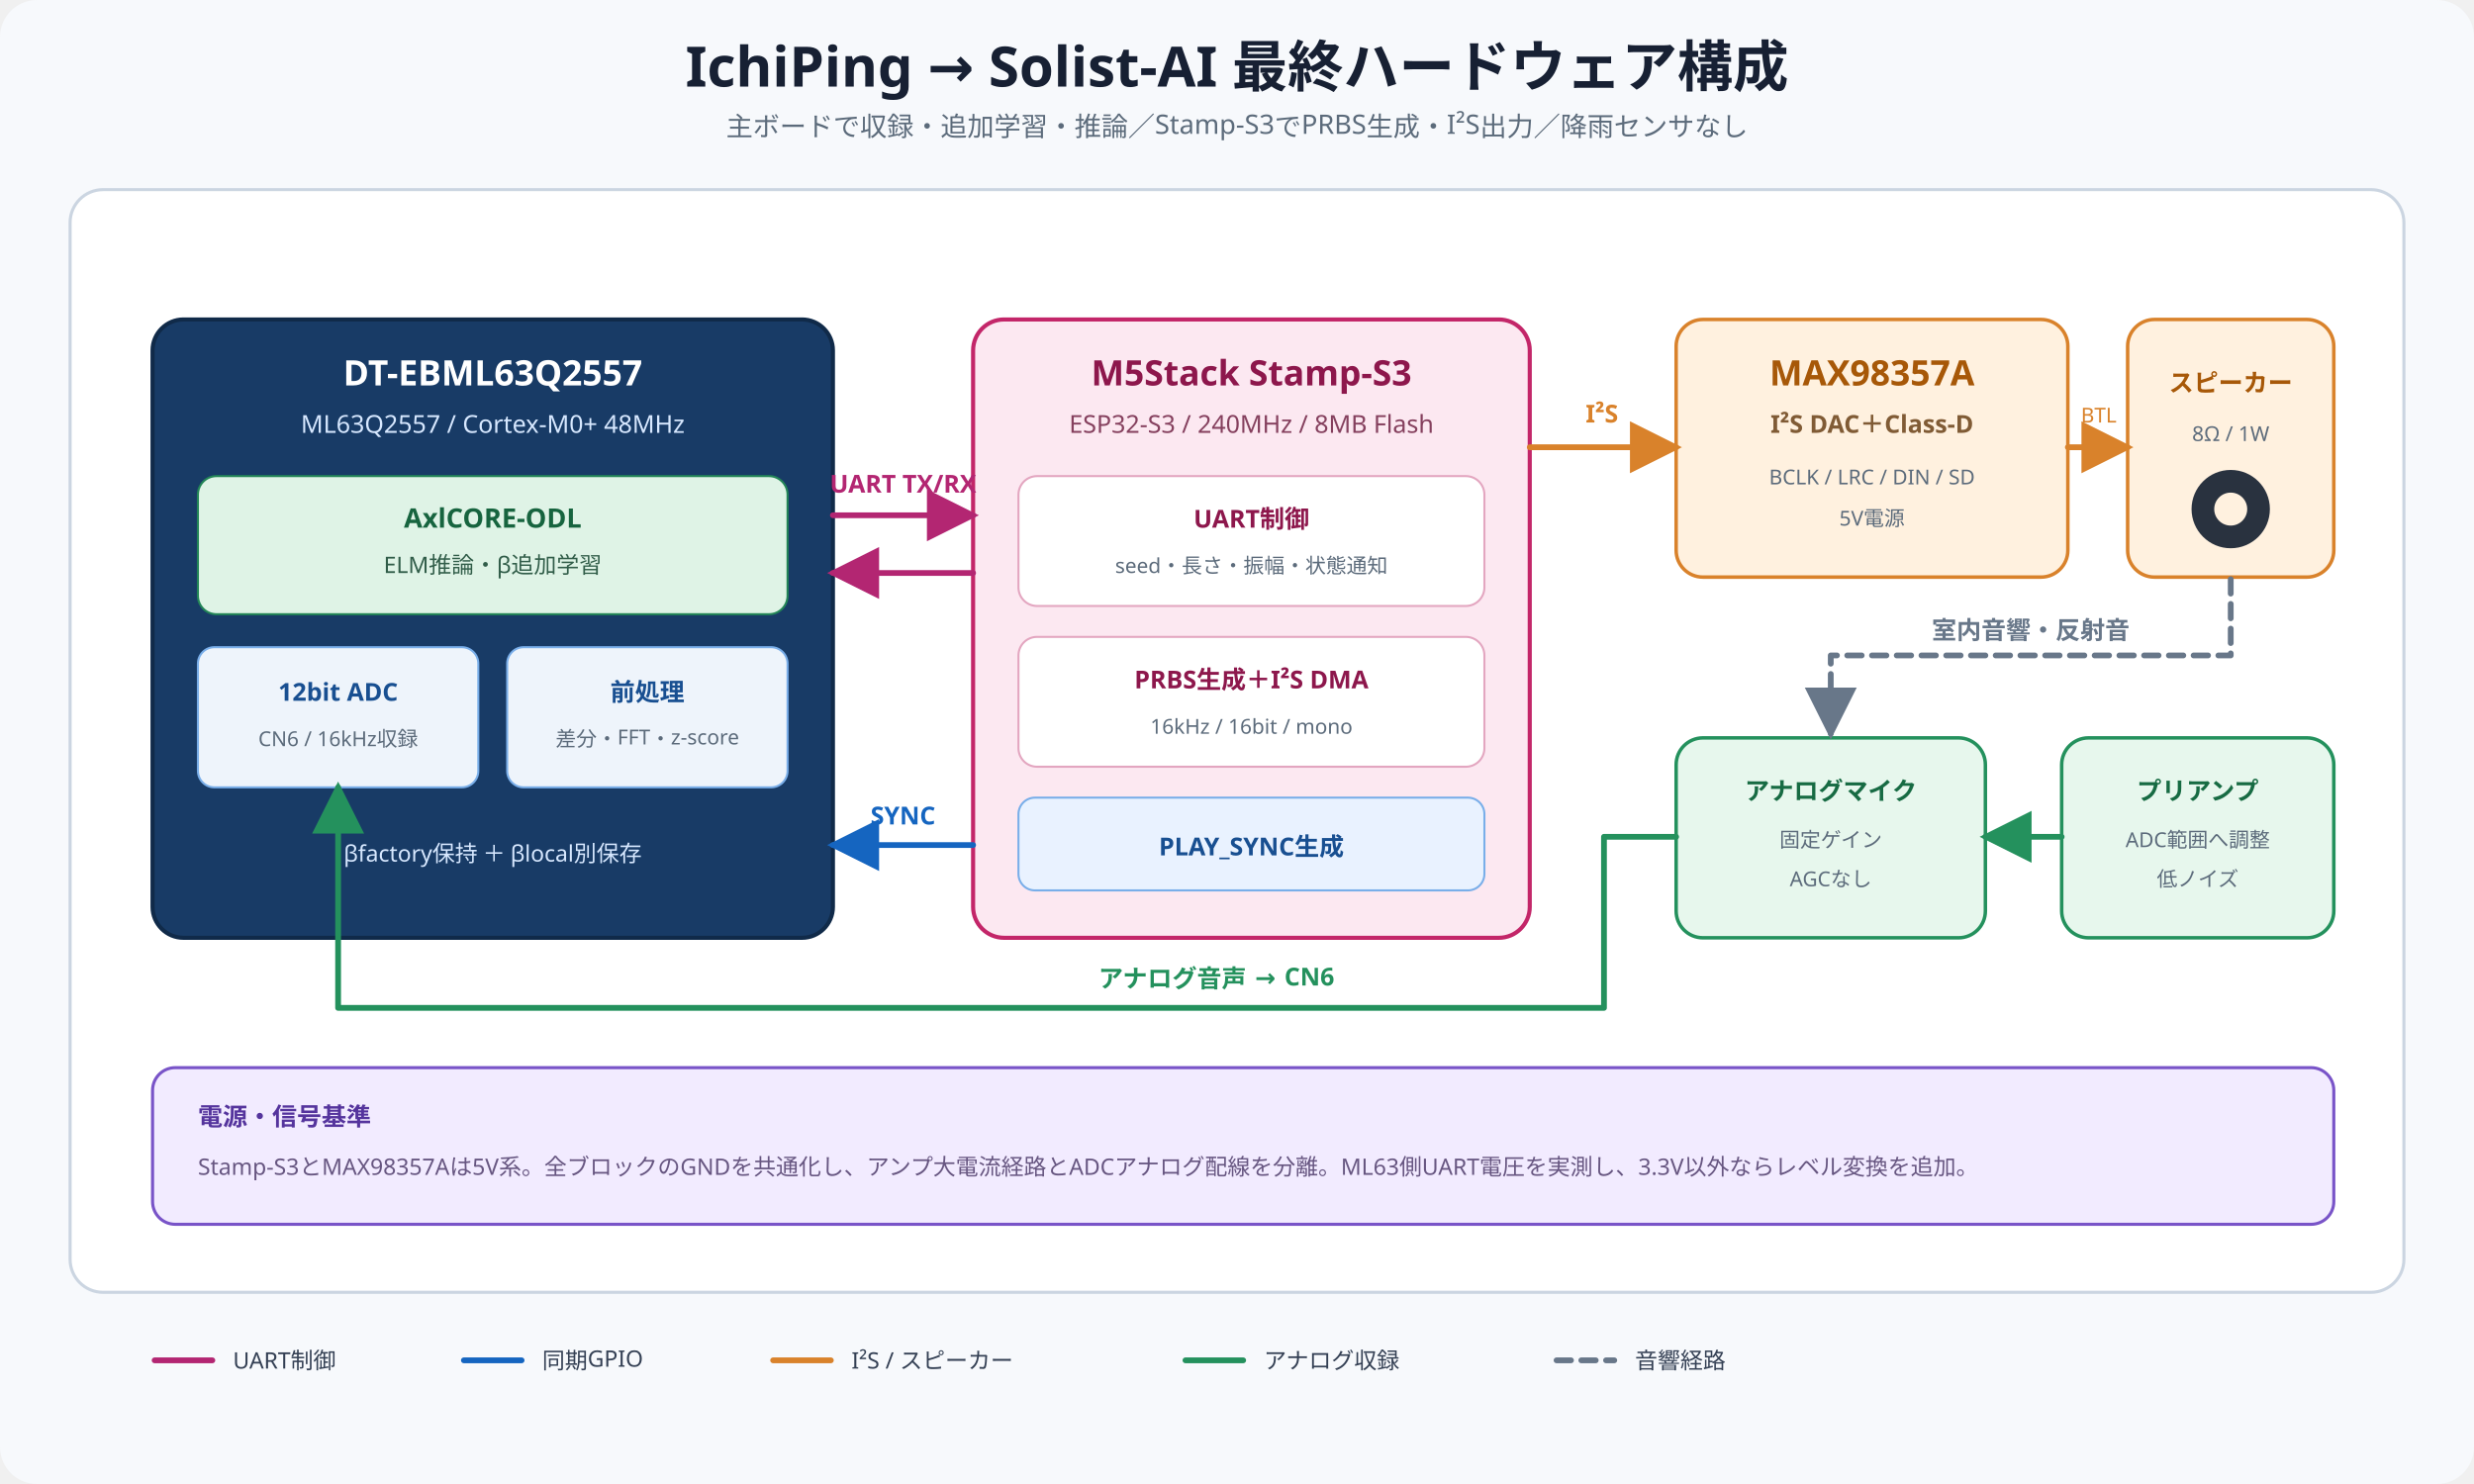
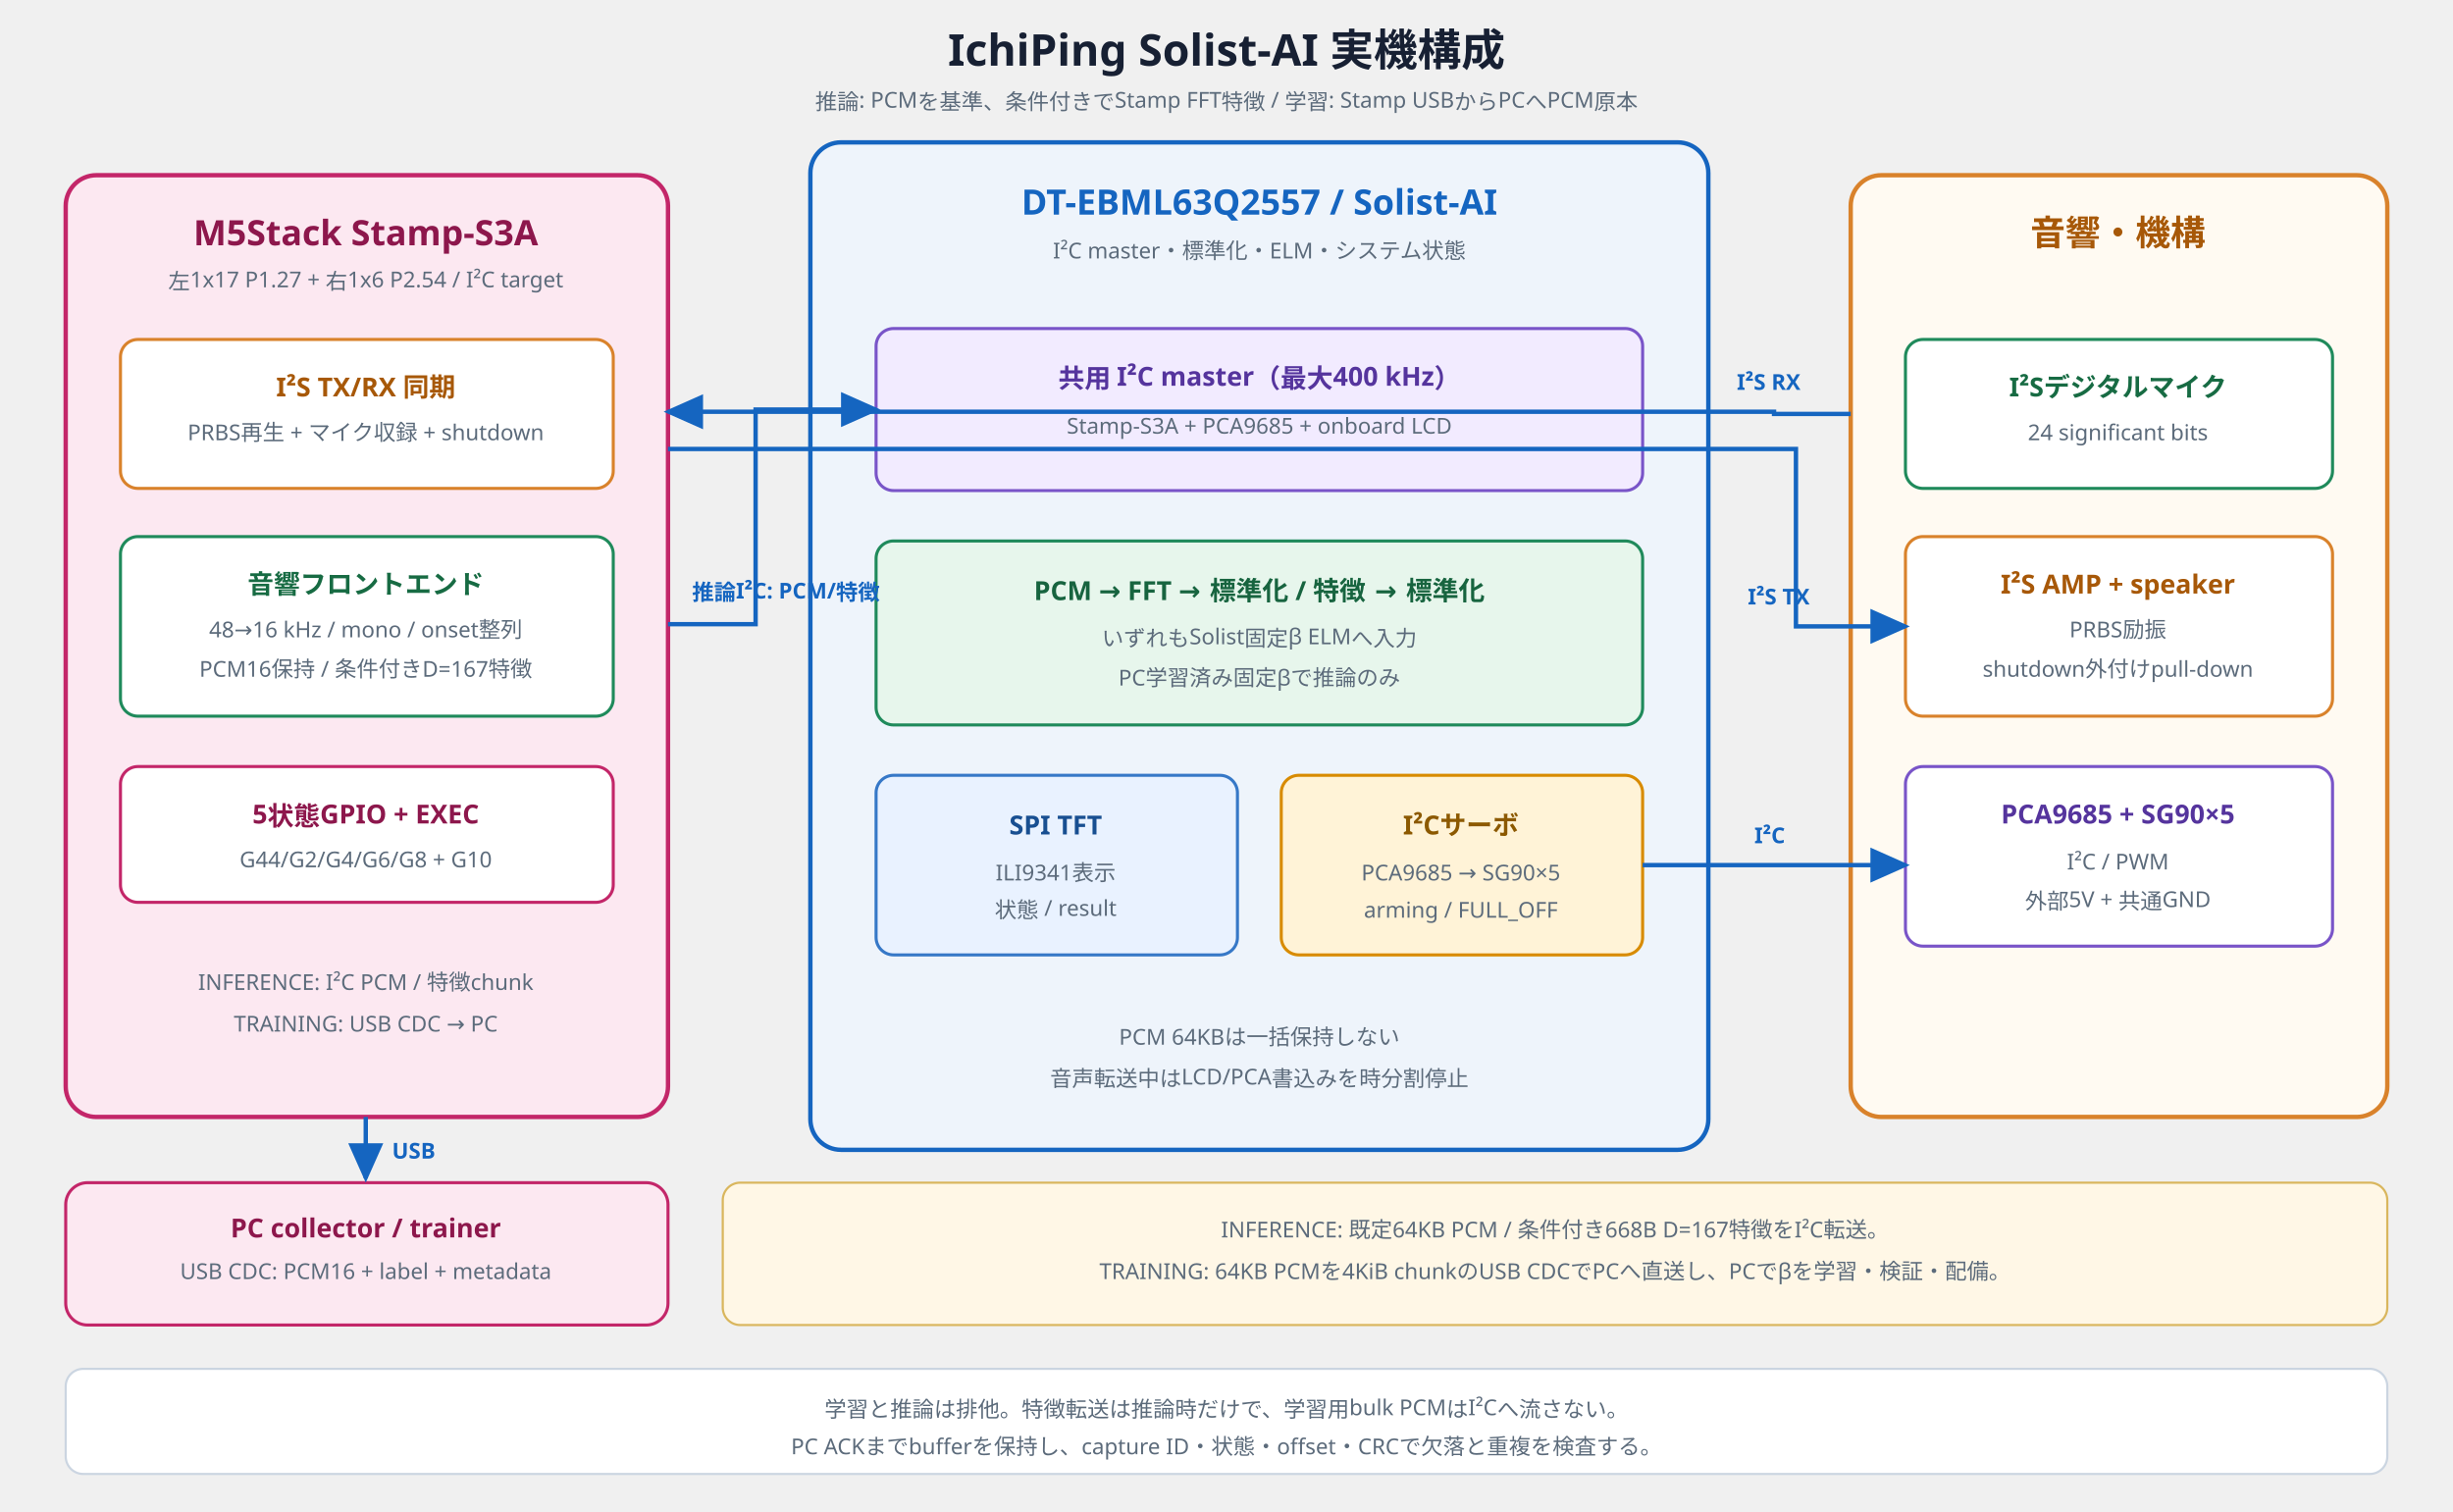
- <svg xmlns="http://www.w3.org/2000/svg" viewBox="0 0 1200 720" role="img" aria-labelledby="title desc" font-family="'Yu Gothic UI','Meiryo','Segoe UI',sans-serif">
+ <svg xmlns="http://www.w3.org/2000/svg" viewBox="0 0 1120 690" font-family="Yu Gothic UI, Meiryo, Segoe UI, sans-serif">
  <defs>
-     <style>
-       .title{font-size:27px;font-weight:800;fill:#172033}.sub{font-size:13px;fill:#5c6b7b}
-       .panel{fill:#fff;stroke:#cbd5e1;stroke-width:1.5}.main{fill:#183b66;stroke:#102a49;stroke-width:2}
-       .child{fill:#fce8f1;stroke:#c32669;stroke-width:2}.audio{fill:#fff1df;stroke:#d9822b;stroke-width:1.7}
-       .sense{fill:#e7f7ed;stroke:#24915d;stroke-width:1.7}.power{fill:#f2ebff;stroke:#7954c8;stroke-width:1.5}
-       .head{font-size:17px;font-weight:800}.label{font-size:12px;font-weight:700}.small{font-size:10px}.white{fill:#fff}.muted{fill:#5c6b7b}
-       .wire{fill:none;stroke-width:2.8;stroke-linecap:round;stroke-linejoin:round}.uart{stroke:#b32672}.sync{stroke:#1565c0}.i2s{stroke:#d9822b}.analog{stroke:#24915d}.acoustic{stroke:#687789;stroke-dasharray:7 5}
-     </style>
-     <marker id="a-uart" markerWidth="9" markerHeight="9" refX="8" refY="4.5" orient="auto">
-       <path d="M0 0L9 4.5L0 9Z" fill="#b32672" />
+     <marker id="a" markerWidth="9" markerHeight="9" refX="8" refY="4" orient="auto">
+       <path d="M0 0L9 4L0 8Z" fill="#1565c0" />
    </marker>
-     <marker id="a-blue" markerWidth="9" markerHeight="9" refX="8" refY="4.5" orient="auto">
-       <path d="M0 0L9 4.5L0 9Z" fill="#1565c0" />
-     </marker>
-     <marker id="a-orange" markerWidth="9" markerHeight="9" refX="8" refY="4.5" orient="auto">
-       <path d="M0 0L9 4.5L0 9Z" fill="#d9822b" />
-     </marker>
-     <marker id="a-green" markerWidth="9" markerHeight="9" refX="8" refY="4.5" orient="auto">
-       <path d="M0 0L9 4.5L0 9Z" fill="#24915d" />
-     </marker>
-     <marker id="a-gray" markerWidth="9" markerHeight="9" refX="8" refY="4.5" orient="auto">
-       <path d="M0 0L9 4.5L0 9Z" fill="#687789" />
-     </marker>
+     <style>.t{font-size:20px;font-weight:800;fill:#172033}.p{font-size:16px;font-weight:800}.b{font-size:12px;font-weight:700}.s{font-size:10px;fill:#5c6b7b}.box{stroke-width:1.4}.w{fill:none;stroke:#1565c0;stroke-width:2;marker-end:url(#a)}.l{font-size:10px;font-weight:700;fill:#1565c0}</style>
  </defs>
-   <rect width="1200" height="720" rx="18" fill="#f7f9fc" />
-   <text class="title" x="600" y="42" text-anchor="middle">IchiPing → Solist-AI 最終ハードウェア構成</text>
-   <text class="sub" x="600" y="66" text-anchor="middle">主ボードで収録・追加学習・推論／Stamp-S3でPRBS生成・I²S出力／降雨センサなし</text>
-   <rect class="panel" x="34" y="92" width="1132" height="535" rx="16" />
-   <rect class="main" x="74" y="155" width="330" height="300" rx="15" />
-   <text class="head white" x="239" y="187" text-anchor="middle">DT-EBML63Q2557</text>
-   <text x="239" y="210" text-anchor="middle" font-size="12" fill="#d7e8ff">ML63Q2557 / Cortex-M0+ 48MHz</text>
-   <rect x="96" y="231" width="286" height="67" rx="9" fill="#dff3e6" stroke="#238657" />
-   <text x="239" y="256" text-anchor="middle" font-size="13" font-weight="800" fill="#17643f">AxlCORE-ODL</text>
-   <text x="239" y="278" text-anchor="middle" font-size="11" fill="#315d49">ELM推論・β追加学習</text>
-   <rect x="96" y="314" width="136" height="68" rx="8" fill="#eef4fb" stroke="#79aee9" />
-   <text x="164" y="340" text-anchor="middle" class="label" fill="#184f91">12bit ADC</text>
-   <text x="164" y="362" text-anchor="middle" class="small muted">CN6 / 16kHz収録</text>
-   <rect x="246" y="314" width="136" height="68" rx="8" fill="#eef4fb" stroke="#79aee9" />
-   <text x="314" y="340" text-anchor="middle" class="label" fill="#184f91">前処理</text>
-   <text x="314" y="362" text-anchor="middle" class="small muted">差分・FFT・z-score</text>
-   <text x="239" y="418" text-anchor="middle" font-size="11" fill="#d7e8ff">βfactory保持 ＋ βlocal別保存</text>
-   <rect class="child" x="472" y="155" width="270" height="300" rx="15" />
-   <text class="head" x="607" y="187" text-anchor="middle" fill="#8d174c">M5Stack Stamp-S3</text>
-   <text x="607" y="210" text-anchor="middle" font-size="12" fill="#85405e">ESP32-S3 / 240MHz / 8MB Flash</text>
-   <rect x="494" y="231" width="226" height="63" rx="9" fill="#fff" stroke="#e3a6c0" />
-   <text x="607" y="256" text-anchor="middle" class="label" fill="#8d174c">UART制御</text>
-   <text x="607" y="278" text-anchor="middle" class="small muted">seed・長さ・振幅・状態通知</text>
-   <rect x="494" y="309" width="226" height="63" rx="9" fill="#fff" stroke="#e3a6c0" />
-   <text x="607" y="334" text-anchor="middle" class="label" fill="#8d174c">PRBS生成＋I²S DMA</text>
-   <text x="607" y="356" text-anchor="middle" class="small muted">16kHz / 16bit / mono</text>
-   <rect x="494" y="387" width="226" height="45" rx="8" fill="#e9f2ff" stroke="#79aee9" />
-   <text x="607" y="415" text-anchor="middle" class="label" fill="#184f91">PLAY_SYNC生成</text>
-   <rect class="audio" x="813" y="155" width="190" height="125" rx="13" />
-   <text class="head" x="908" y="187" text-anchor="middle" fill="#a75808">MAX98357A</text>
-   <text x="908" y="210" text-anchor="middle" class="label" fill="#805b35">I²S DAC＋Class-D</text>
-   <text x="908" y="235" text-anchor="middle" class="small muted">BCLK / LRC / DIN / SD</text>
-   <text x="908" y="255" text-anchor="middle" class="small muted">5V電源</text>
-   <rect class="audio" x="1032" y="155" width="100" height="125" rx="13" />
-   <text x="1082" y="190" text-anchor="middle" class="label" fill="#a75808">スピーカー</text>
-   <text x="1082" y="214" text-anchor="middle" class="small muted">8Ω / 1W</text>
-   <circle cx="1082" cy="247" r="19" fill="#29323f" />
-   <circle cx="1082" cy="247" r="8" fill="#fff1df" />
-   <rect class="sense" x="813" y="358" width="150" height="97" rx="13" />
-   <text x="888" y="388" text-anchor="middle" class="label" fill="#176b43">アナログマイク</text>
-   <text x="888" y="411" text-anchor="middle" class="small muted">固定ゲイン</text>
-   <text x="888" y="430" text-anchor="middle" class="small muted">AGCなし</text>
-   <rect class="sense" x="1000" y="358" width="132" height="97" rx="13" />
-   <text x="1066" y="388" text-anchor="middle" class="label" fill="#176b43">プリアンプ</text>
-   <text x="1066" y="411" text-anchor="middle" class="small muted">ADC範囲へ調整</text>
-   <text x="1066" y="430" text-anchor="middle" class="small muted">低ノイズ</text>
-   <path class="wire uart" d="M404 250H472" marker-end="url(#a-uart)" />
-   <path class="wire uart" d="M472 278H404" marker-end="url(#a-uart)" />
-   <text x="438" y="239" text-anchor="middle" class="label" fill="#b32672">UART TX/RX</text>
-   <path class="wire sync" d="M472 410H404" marker-end="url(#a-blue)" />
-   <text x="438" y="400" text-anchor="middle" class="label" fill="#1565c0">SYNC</text>
-   <path class="wire i2s" d="M742 217H813" marker-end="url(#a-orange)" />
-   <text x="777" y="205" text-anchor="middle" class="label" fill="#d9822b">I²S</text>
-   <path class="wire i2s" d="M1003 217H1032" marker-end="url(#a-orange)" />
-   <text x="1018" y="205" text-anchor="middle" class="small" fill="#d9822b">BTL</text>
-   <path class="wire analog" d="M1000 406H963" marker-end="url(#a-green)" />
-   <path class="wire analog" d="M813 406H778V489H164V382" marker-end="url(#a-green)" />
-   <text x="590" y="479" text-anchor="middle" class="label" fill="#24915d">アナログ音声 → CN6</text>
-   <path class="wire acoustic" d="M1082 281V318H888V356" marker-end="url(#a-gray)" />
-   <text x="985" y="310" text-anchor="middle" class="label" fill="#687789">室内音響・反射音</text>
-   <rect class="power" x="74" y="518" width="1058" height="76" rx="11" />
-   <text x="96" y="546" class="label" fill="#55349d">電源・信号基準</text>
-   <text x="96" y="570" font-size="11" fill="#675681">Stamp-S3とMAX98357Aは5V系。全ブロックのGNDを共通化し、アンプ大電流経路とADCアナログ配線を分離。ML63側UART電圧を実測し、3.3V以外ならレベル変換を追加。</text>
-   <g transform="translate(75 660)">
-     <line class="wire uart" x1="0" y1="0" x2="28" y2="0" />
-     <text x="38" y="4" font-size="11" fill="#344054">UART制御</text>
-     <line class="wire sync" x1="150" y1="0" x2="178" y2="0" />
-     <text x="188" y="4" font-size="11" fill="#344054">同期GPIO</text>
-     <line class="wire i2s" x1="300" y1="0" x2="328" y2="0" />
-     <text x="338" y="4" font-size="11" fill="#344054">I²S / スピーカー</text>
-     <line class="wire analog" x1="500" y1="0" x2="528" y2="0" />
-     <text x="538" y="4" font-size="11" fill="#344054">アナログ収録</text>
-     <line class="wire acoustic" x1="680" y1="0" x2="708" y2="0" />
-     <text x="718" y="4" font-size="11" fill="#344054">音響経路</text>
-   </g>
+   <text class="t" x="560" y="30" text-anchor="middle">IchiPing Solist-AI 実機構成</text>
+   <text class="s" x="560" y="50" text-anchor="middle">推論: PCMを基準、条件付きでStamp FFT特徴 / 学習: Stamp USBからPCへPCM原本</text>
+   <rect x="30" y="80" width="275" height="430" rx="14" fill="#fce8f1" stroke="#c32669" stroke-width="2" />
+   <text class="p" x="167" y="112" text-anchor="middle" fill="#8d174c">M5Stack Stamp-S3A</text>
+   <text class="s" x="167" y="132" text-anchor="middle">左1x17 P1.27 + 右1x6 P2.54 / I²C target</text>
+   <rect class="box" x="55" y="155" width="225" height="68" rx="8" fill="#fff" stroke="#d9822b" />
+   <text class="b" x="167" y="181" text-anchor="middle" fill="#a75808">I²S TX/RX 同期</text>
+   <text class="s" x="167" y="201" text-anchor="middle">PRBS再生 + マイク収録 + shutdown</text>
+   <rect class="box" x="55" y="245" width="225" height="82" rx="8" fill="#fff" stroke="#1f8a5b" />
+   <text class="b" x="167" y="271" text-anchor="middle" fill="#176b43">音響フロントエンド</text>
+   <text class="s" x="167" y="291" text-anchor="middle">48→16 kHz / mono / onset整列</text>
+   <text class="s" x="167" y="309" text-anchor="middle">PCM16保持 / 条件付きD=167特徴</text>
+   <rect class="box" x="55" y="350" width="225" height="62" rx="8" fill="#fff" stroke="#c32669" />
+   <text class="b" x="167" y="376" text-anchor="middle" fill="#8d174c">5状態GPIO + EXEC</text>
+   <text class="s" x="167" y="396" text-anchor="middle">G44/G2/G4/G6/G8 + G10</text>
+   <text class="s" x="167" y="452" text-anchor="middle">INFERENCE: I²C PCM / 特徴chunk</text>
+   <text class="s" x="167" y="471" text-anchor="middle">TRAINING: USB CDC → PC</text>
+   <rect x="370" y="65" width="410" height="460" rx="14" fill="#eef4fb" stroke="#1565c0" stroke-width="2" />
+   <text class="p" x="575" y="98" text-anchor="middle" fill="#1565c0">DT-EBML63Q2557 / Solist-AI</text>
+   <text class="s" x="575" y="118" text-anchor="middle">I²C master・標準化・ELM・システム状態</text>
+   <rect class="box" x="400" y="150" width="350" height="74" rx="8" fill="#f2ebff" stroke="#7954c8" />
+   <text class="b" x="575" y="177" text-anchor="middle" fill="#55349d">共用 I²C master（最大400 kHz）</text>
+   <text class="s" x="575" y="198" text-anchor="middle">Stamp-S3A + PCA9685 + onboard LCD</text>
+   <rect class="box" x="400" y="247" width="350" height="84" rx="8" fill="#e7f6ec" stroke="#1f8a5b" />
+   <text class="b" x="575" y="274" text-anchor="middle" fill="#17643f">PCM → FFT → 標準化 / 特徴 → 標準化</text>
+   <text class="s" x="575" y="295" text-anchor="middle">いずれもSolist固定β ELMへ入力</text>
+   <text class="s" x="575" y="313" text-anchor="middle">PC学習済み固定βで推論のみ</text>
+   <rect class="box" x="400" y="354" width="165" height="82" rx="8" fill="#e9f2ff" stroke="#3678c7" />
+   <text class="b" x="482" y="381" text-anchor="middle" fill="#184f91">SPI TFT</text>
+   <text class="s" x="482" y="402" text-anchor="middle">ILI9341表示</text>
+   <text class="s" x="482" y="419" text-anchor="middle">状態 / result</text>
+   <rect class="box" x="585" y="354" width="165" height="82" rx="8" fill="#fff3d7" stroke="#d88b00" />
+   <text class="b" x="667" y="381" text-anchor="middle" fill="#8c5900">I²Cサーボ</text>
+   <text class="s" x="667" y="402" text-anchor="middle">PCA9685 → SG90×5</text>
+   <text class="s" x="667" y="419" text-anchor="middle">arming / FULL_OFF</text>
+   <text class="s" x="575" y="477" text-anchor="middle">PCM 64KBは一括保持しない</text>
+   <text class="s" x="575" y="496" text-anchor="middle">音声転送中はLCD/PCA書込みを時分割停止</text>
+   <rect x="845" y="80" width="245" height="430" rx="14" fill="#fffaf2" stroke="#d9822b" stroke-width="2" />
+   <text class="p" x="967" y="112" text-anchor="middle" fill="#a75808">音響・機構</text>
+   <rect class="box" x="870" y="155" width="195" height="68" rx="8" fill="#fff" stroke="#1f8a5b" />
+   <text class="b" x="967" y="181" text-anchor="middle" fill="#176b43">I²Sデジタルマイク</text>
+   <text class="s" x="967" y="201" text-anchor="middle">24 significant bits</text>
+   <rect class="box" x="870" y="245" width="195" height="82" rx="8" fill="#fff" stroke="#d9822b" />
+   <text class="b" x="967" y="271" text-anchor="middle" fill="#a75808">I²S AMP + speaker</text>
+   <text class="s" x="967" y="291" text-anchor="middle">PRBS励振</text>
+   <text class="s" x="967" y="309" text-anchor="middle">shutdown外付けpull-down</text>
+   <rect class="box" x="870" y="350" width="195" height="82" rx="8" fill="#fff" stroke="#7954c8" />
+   <text class="b" x="967" y="376" text-anchor="middle" fill="#55349d">PCA9685 + SG90×5</text>
+   <text class="s" x="967" y="397" text-anchor="middle">I²C / PWM</text>
+   <text class="s" x="967" y="415" text-anchor="middle">外部5V + 共通GND</text>
+   <path class="w" d="M305 285H345V187H400" />
+   <text class="l" x="316" y="274">推論I²C: PCM/特徴</text>
+   <path class="w" d="M845 189H810V188H305" />
+   <text class="l" x="793" y="178">I²S RX</text>
+   <path class="w" d="M305 205H820V286H870" />
+   <text class="l" x="798" y="276">I²S TX</text>
+   <path class="w" d="M750 395H870" />
+   <text class="l" x="801" y="385">I²C</text>
+   <rect class="box" x="30" y="540" width="275" height="65" rx="10" fill="#fce8f1" stroke="#c32669" />
+   <text class="b" x="167" y="565" text-anchor="middle" fill="#8d174c">PC collector / trainer</text>
+   <text class="s" x="167" y="584" text-anchor="middle">USB CDC: PCM16 + label + metadata</text>
+   <path class="w" d="M167 510V538" />
+   <text class="l" x="179" y="529">USB</text>
+   <rect x="330" y="540" width="760" height="65" rx="8" fill="#fff7e6" stroke="#d9b65d" />
+   <text class="s" x="710" y="565" text-anchor="middle">INFERENCE: 既定64KB PCM / 条件付き668B D=167特徴をI²C転送。</text>
+   <text class="s" x="710" y="584" text-anchor="middle">TRAINING: 64KB PCMを4KiB chunkのUSB CDCでPCへ直送し、PCでβを学習・検証・配備。</text>
+   <rect x="30" y="625" width="1060" height="48" rx="8" fill="#fff" stroke="#cbd5e1" />
+   <text class="s" x="560" y="647" text-anchor="middle">学習と推論は排他。特徴転送は推論時だけで、学習用bulk PCMはI²Cへ流さない。</text>
+   <text class="s" x="560" y="664" text-anchor="middle">PC ACKまでbufferを保持し、capture ID・状態・offset・CRCで欠落と重複を検査する。</text>
</svg>
